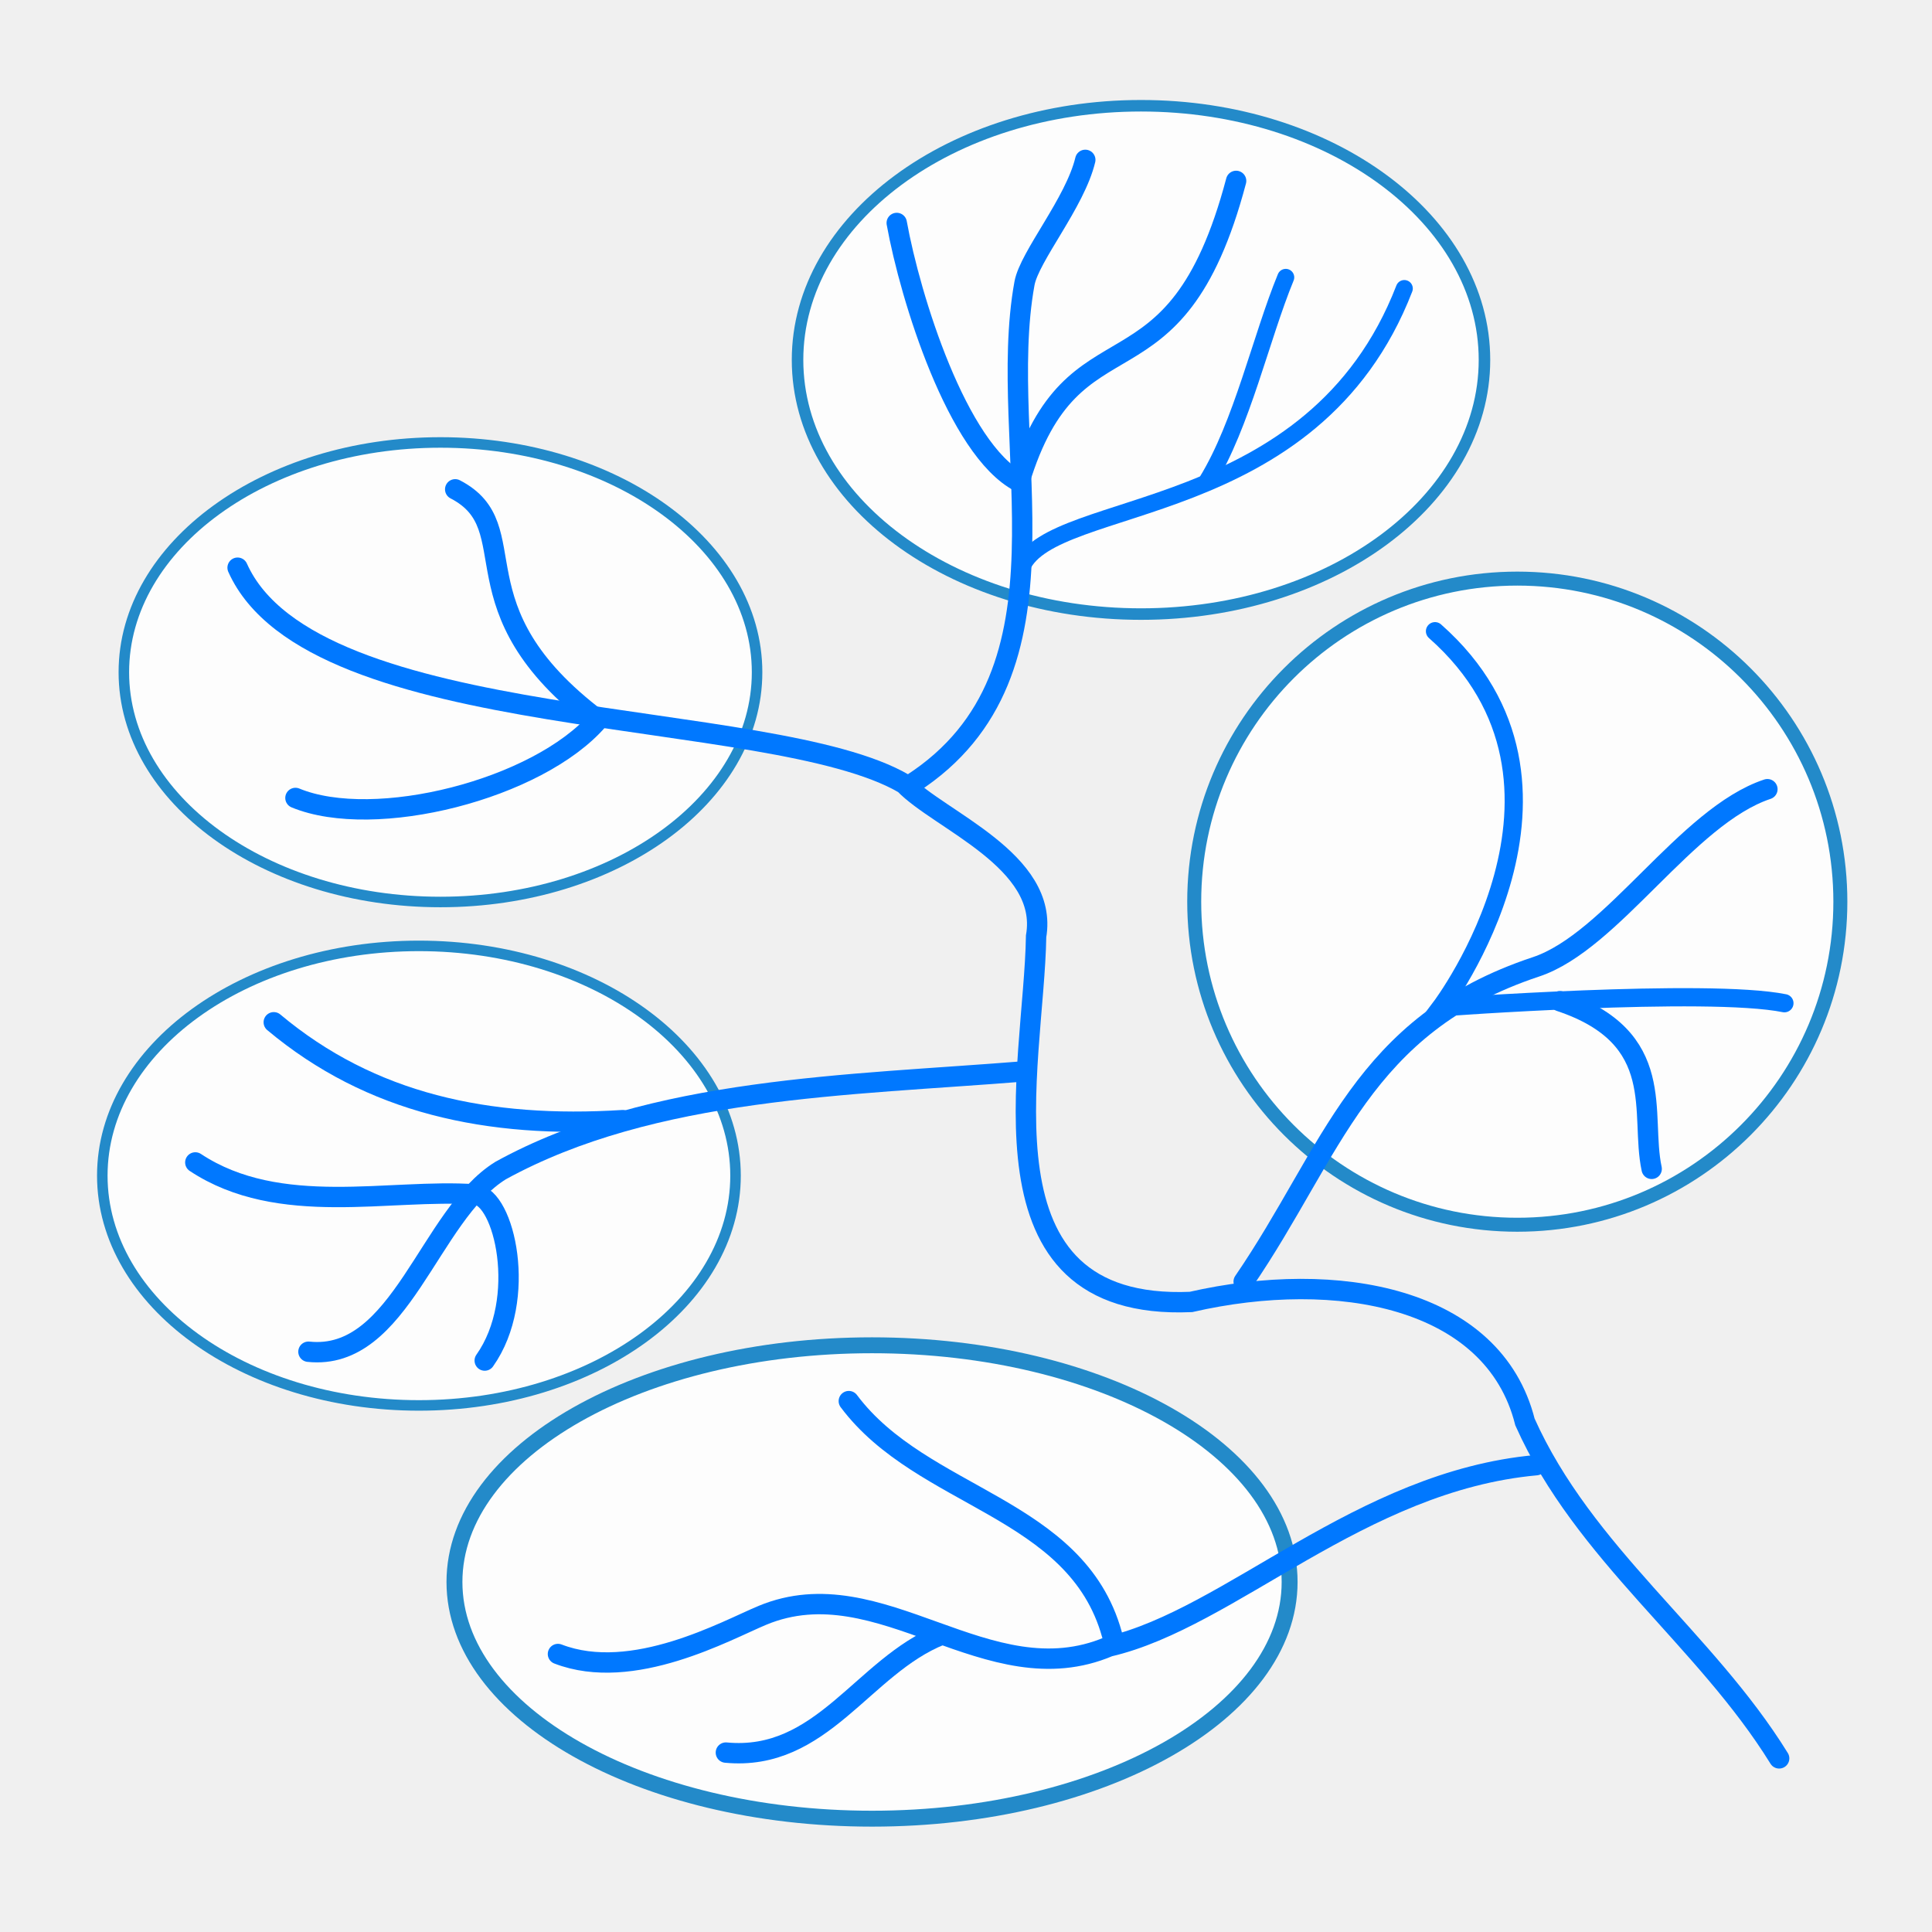
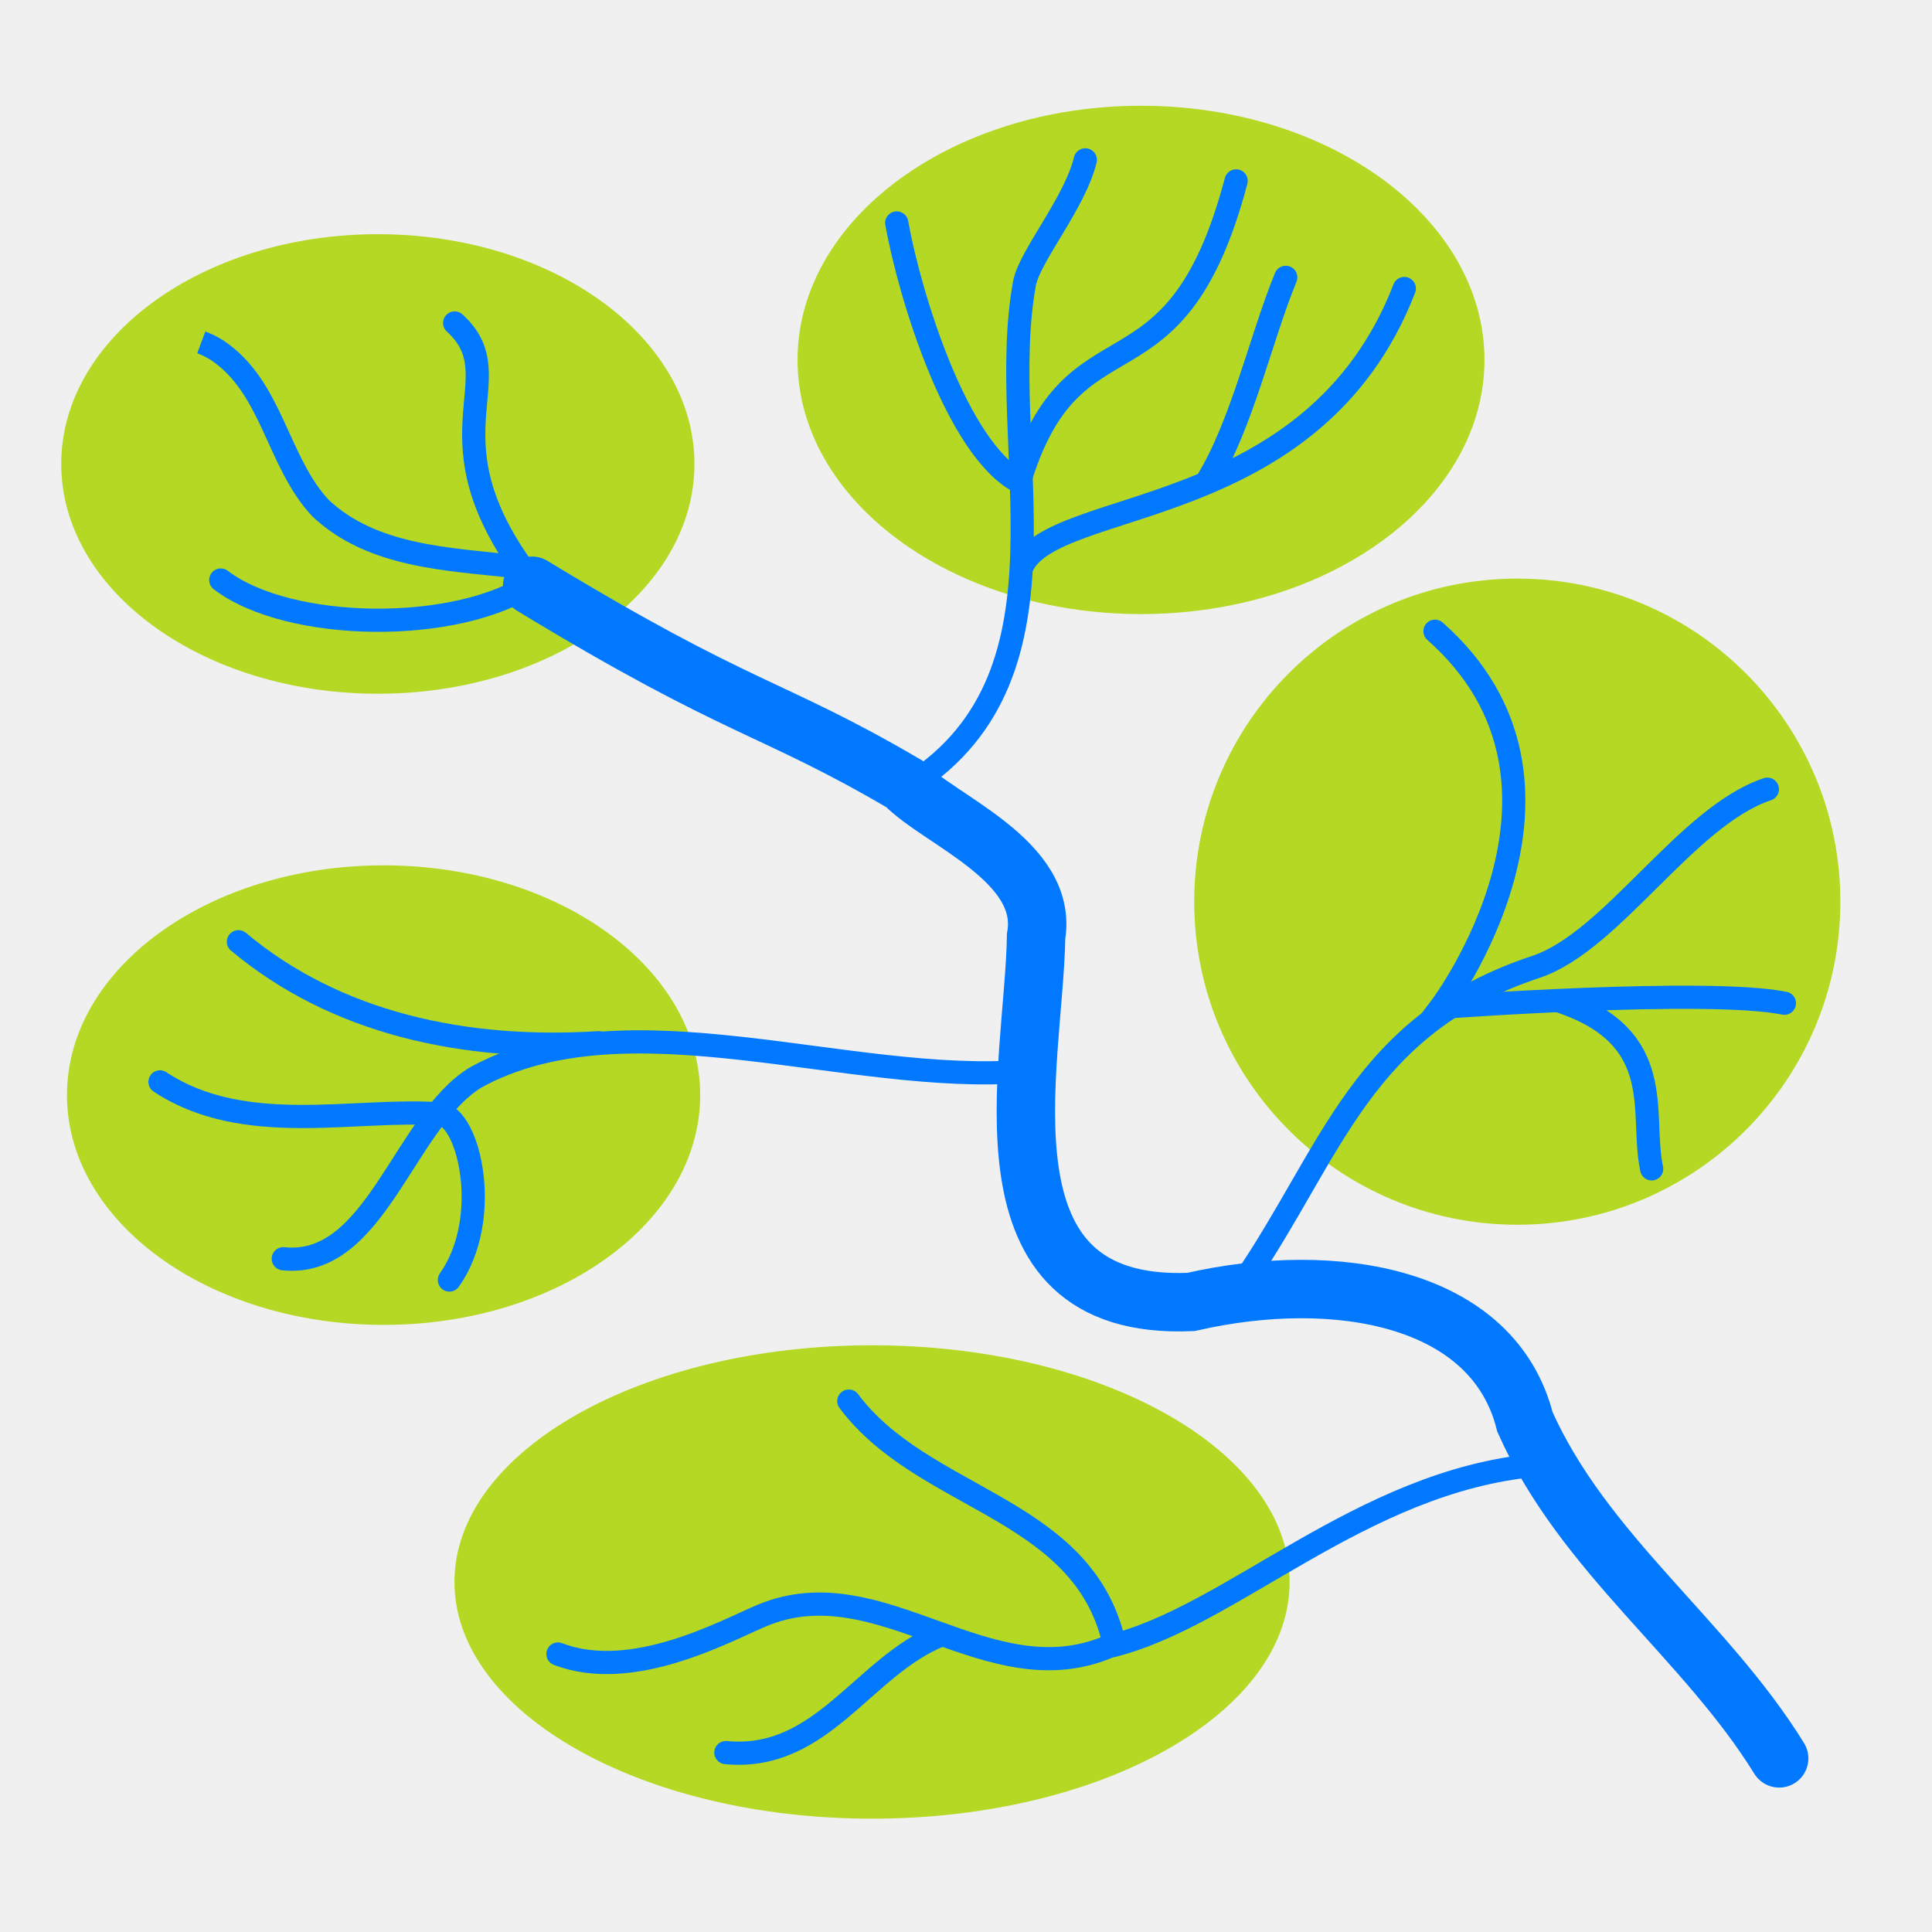
<svg xmlns="http://www.w3.org/2000/svg" width="250" height="250" viewBox="0 0 66.146 66.146" version="1.1" id="svg8">
  <defs id="defs2" />
  <g id="layer1">
    <g id="g1411" transform="matrix(0.8833085,0,0,0.8833085,4.851106,6.022133)">
      <g id="layer1-6" transform="matrix(0.2995367,0,0,0.2995367,-202.0081,-105.5762)">
-         <ellipse style="opacity:0.853;fill:#ffffff;stroke:#0079c2;stroke-width:1.361" id="ellipse1210" cx="710.275" cy="481.834" rx="40.97" ry="29.732" />
-         <ellipse style="opacity:0.853;fill:#ffffff;stroke:#0079c2;stroke-width:2.059" id="path1189" cx="768.908" cy="534.412" rx="54.035" ry="30.629" />
-         <ellipse style="opacity:0.853;fill:#ffffff;stroke:#0079c2;stroke-width:1.361" id="path1185" cx="713.063" cy="416.69" rx="40.97" ry="29.732" />
-         <circle style="opacity:0.853;fill:#ffffff;stroke:#0079c2;stroke-width:1.809" id="path1206" cx="852.404" cy="446.381" r="41.805" />
-         <ellipse style="opacity:0.853;fill:#ffffff;stroke:#0079c2;stroke-width:1.491" id="ellipse1208" cx="803.713" cy="376.277" rx="44.444" ry="32.889" />
-         <path style="fill:none;stroke:#0078ff;stroke-width:2.635px;stroke-linecap:round;stroke-linejoin:miter;stroke-opacity:1" d="m 886.29,557.237 c -9.579,-15.492 -25.283,-26.491 -32.894,-43.529 -4.066,-16.178 -24.313,-19.854 -43.228,-15.53 -28.62,1.215 -20.293,-30.438 -20.028,-47.321 1.69,-9.773 -12.55,-15.009 -17.06,-19.724 -17.317,-10.143 -76.571,-6.275 -86.268,-27.969" id="path3996" />
-         <path style="fill:none;stroke:#0078ff;stroke-width:2.635px;stroke-linecap:round;stroke-linejoin:miter;stroke-opacity:1" d="m 714.969,393.022 c 9.611,4.977 -0.704,15.376 18.494,29.839 -7.808,9.015 -28.933,14.328 -39.165,10.099" id="path4000" />
-         <path style="fill:none;stroke:#0078ff;stroke-width:2.635px;stroke-linecap:round;stroke-linejoin:miter;stroke-opacity:1" d="m 774.056,431.133 c 22.383,-14.43 10.73,-43.72 14.579,-64.758 0.64,-3.497 6.538,-10.435 7.868,-15.984" id="path4002" />
-         <path style="fill:none;stroke:#0078ff;stroke-width:2.635px;stroke-linecap:round;stroke-linejoin:miter;stroke-opacity:1" d="m 772.104,358.556 c 1.751,9.686 7.832,29.276 15.865,33.501 7.046,-23.286 20.115,-8.97 28.052,-38.945" id="path4004" />
-         <path style="fill:none;stroke:#0078ff;stroke-width:2.197px;stroke-linecap:round;stroke-linejoin:miter;stroke-opacity:1" d="m 788.305,403.045 c 4.013,-9.091 37.725,-5.607 49.48,-36.006" id="path4006" />
-         <path style="fill:none;stroke:#0078ff;stroke-width:2.197px;stroke-linecap:round;stroke-linejoin:miter;stroke-opacity:1" d="m 812.236,392.017 c 4.543,-7.382 7.004,-18.64 10.208,-26.423" id="path4008" />
-         <path style="fill:none;stroke:#0078ff;stroke-width:2.635px;stroke-linecap:round;stroke-linejoin:miter;stroke-opacity:1" d="m 816.998,495.546 c 11.536,-16.836 15.181,-33.219 37.823,-40.732 9.867,-3.274 19.474,-19.504 29.947,-22.988" id="path4010" />
-         <path style="fill:none;stroke:#0078ff;stroke-width:2.358px;stroke-linecap:round;stroke-linejoin:miter;stroke-opacity:1" d="m 841.756,411.384 c 22.492,19.862 0.741,48.669 0.741,48.669 0,0 34.493,-2.538 44.472,-0.533" id="path4012" />
-         <path style="fill:none;stroke:#0078ff;stroke-width:2.635px;stroke-linecap:round;stroke-linejoin:miter;stroke-opacity:1" d="m 857.911,459.259 c 14.103,4.698 10.347,14.572 11.882,21.695" id="path4014" />
-         <path style="fill:none;stroke:#0078ff;stroke-width:2.635px;stroke-linecap:round;stroke-linejoin:miter;stroke-opacity:1" d="m 854.846,519.299 c -22.765,2.057 -39.579,19.809 -55.275,23.462 -15.692,6.673 -29.499,-10.402 -44.837,-4.038 -4.655,1.931 -16.783,8.742 -26.468,5.009" id="path4016" />
-         <path style="fill:none;stroke:#0078ff;stroke-width:2.635px;stroke-linecap:round;stroke-linejoin:miter;stroke-opacity:1" d="m 799.949,541.193 c -4.612,-16.583 -24.549,-17.49 -34.046,-30.186" id="path4018" />
-         <path style="fill:none;stroke:#0078ff;stroke-width:2.635px;stroke-linecap:round;stroke-linejoin:miter;stroke-opacity:1" d="m 777.784,541.29 c -10.079,4.049 -15.342,16.381 -27.789,15.199" id="path4020" />
-         <path style="fill:none;stroke:#0078ff;stroke-width:2.635px;stroke-linecap:round;stroke-linejoin:miter;stroke-opacity:1" d="m 788.695,468.329 c -22.787,1.846 -48.16,2.023 -67.836,12.837 -9.296,5.729 -12.929,24.712 -24.879,23.452" id="path4022" />
-         <path style="fill:none;stroke:#0078ff;stroke-width:2.635px;stroke-linecap:round;stroke-linejoin:miter;stroke-opacity:1" d="m 681.341,480.123 c 10.885,7.207 25.22,3.344 36.192,4.139 3.781,0.274 6.9,13.516 1.257,21.498" id="path4024" />
-         <path style="fill:none;stroke:#0078ff;stroke-width:2.635px;stroke-linecap:round;stroke-linejoin:miter;stroke-opacity:1" d="m 736.668,474.65 c -17.481,1.1 -32.604,-2.131 -45.176,-12.664" id="path4026" />
+         <ellipse style="opacity:0.853;fill:#aad400;stroke:none;stroke-width:1.361" id="ellipse1210" cx="705.703" cy="471.412" rx="40.97" ry="29.732" />
+         <ellipse style="opacity:0.853;fill:#aad400;stroke:none;stroke-width:2.059" id="path1189" cx="768.908" cy="534.412" rx="54.035" ry="30.629" />
+         <ellipse style="opacity:0.853;fill:#aad400;stroke:none;stroke-width:1.361" id="path1185" cx="704.96" cy="389.741" rx="40.97" ry="29.732" />
+         <circle style="opacity:0.853;fill:#aad400;stroke:none;stroke-width:1.809" id="path1206" cx="852.404" cy="446.381" r="41.805" />
+         <ellipse style="opacity:0.853;fill:#aad400;stroke:none;stroke-width:3;stroke-miterlimit:4;stroke-dasharray:none" id="ellipse1208" cx="803.713" cy="376.277" rx="44.444" ry="32.889" />
+         <path style="fill:none;stroke:#0078ff;stroke-width:7.559;stroke-linecap:round;stroke-linejoin:miter;stroke-miterlimit:4;stroke-dasharray:none;stroke-opacity:1" d="m 886.29,557.237 c -9.579,-15.492 -25.283,-26.491 -32.894,-43.529 -4.066,-16.178 -24.313,-19.854 -43.228,-15.53 -28.62,1.215 -20.293,-30.438 -20.028,-47.321 1.69,-9.773 -12.55,-15.009 -17.06,-19.724 -17.317,-10.143 -21.18,-9.243 -48.152,-25.633" id="path3996" />
+         <path style="fill:none;stroke:#0078ff;stroke-width:3;stroke-linecap:round;stroke-linejoin:miter;stroke-opacity:1;stroke-miterlimit:4;stroke-dasharray:none" d="m 714.9,371.499 c 8.003,7.286 -4.643,14.675 10.179,33.597 -9.868,6.698 -31.648,6.387 -40.444,-0.336" id="path4000" />
+         <path style="fill:none;stroke:#0078ff;stroke-width:3;stroke-linecap:round;stroke-linejoin:miter;stroke-opacity:1;stroke-miterlimit:4;stroke-dasharray:none" d="m 774.056,431.133 c 22.383,-14.43 10.73,-43.72 14.579,-64.758 0.64,-3.497 6.538,-10.435 7.868,-15.984" id="path4002" />
+         <path style="fill:none;stroke:#0078ff;stroke-width:3;stroke-linecap:round;stroke-linejoin:miter;stroke-opacity:1;stroke-miterlimit:4;stroke-dasharray:none" d="m 772.104,358.556 c 1.751,9.686 7.832,29.276 15.865,33.501 7.046,-23.286 20.115,-8.97 28.052,-38.945" id="path4004" />
+         <path style="fill:none;stroke:#0078ff;stroke-width:3;stroke-linecap:round;stroke-linejoin:miter;stroke-opacity:1;stroke-miterlimit:4;stroke-dasharray:none" d="m 788.305,403.045 c 4.013,-9.091 37.725,-5.607 49.48,-36.006" id="path4006" />
+         <path style="fill:none;stroke:#0078ff;stroke-width:3;stroke-linecap:round;stroke-linejoin:miter;stroke-opacity:1;stroke-miterlimit:4;stroke-dasharray:none" d="m 812.236,392.017 c 4.543,-7.382 7.004,-18.64 10.208,-26.423" id="path4008" />
+         <path style="fill:none;stroke:#0078ff;stroke-width:3;stroke-linecap:round;stroke-linejoin:miter;stroke-opacity:1;stroke-miterlimit:4;stroke-dasharray:none" d="m 816.998,495.546 c 11.536,-16.836 15.181,-33.219 37.823,-40.732 9.867,-3.274 19.474,-19.504 29.947,-22.988" id="path4010" />
+         <path style="fill:none;stroke:#0078ff;stroke-width:3;stroke-linecap:round;stroke-linejoin:miter;stroke-opacity:1;stroke-miterlimit:4;stroke-dasharray:none" d="m 841.756,411.384 c 22.492,19.862 0.741,48.669 0.741,48.669 0,0 34.493,-2.538 44.472,-0.533" id="path4012" />
+         <path style="fill:none;stroke:#0078ff;stroke-width:3;stroke-linecap:round;stroke-linejoin:miter;stroke-opacity:1;stroke-miterlimit:4;stroke-dasharray:none" d="m 857.911,459.259 c 14.103,4.698 10.347,14.572 11.882,21.695" id="path4014" />
+         <path style="fill:none;stroke:#0078ff;stroke-width:3;stroke-linecap:round;stroke-linejoin:miter;stroke-opacity:1;stroke-miterlimit:4;stroke-dasharray:none" d="m 854.846,519.299 c -22.765,2.057 -39.579,19.809 -55.275,23.462 -15.692,6.673 -29.499,-10.402 -44.837,-4.038 -4.655,1.931 -16.783,8.742 -26.468,5.009" id="path4016" />
+         <path style="fill:none;stroke:#0078ff;stroke-width:3;stroke-linecap:round;stroke-linejoin:miter;stroke-opacity:1;stroke-miterlimit:4;stroke-dasharray:none" d="m 799.949,541.193 c -4.612,-16.583 -24.549,-17.49 -34.046,-30.186" id="path4018" />
+         <path style="fill:none;stroke:#0078ff;stroke-width:3;stroke-linecap:round;stroke-linejoin:miter;stroke-opacity:1;stroke-miterlimit:4;stroke-dasharray:none" d="m 777.784,541.29 c -10.079,4.049 -15.342,16.381 -27.789,15.199" id="path4020" />
+         <path style="fill:none;stroke:#0078ff;stroke-width:3;stroke-linecap:round;stroke-linejoin:miter;stroke-opacity:1;stroke-miterlimit:4;stroke-dasharray:none" d="m 788.695,468.329 c -22.787,1.846 -51.417,-10.01 -71.093,0.804 -9.296,5.729 -12.929,24.712 -24.879,23.452" id="path4022" />
+         <path style="fill:none;stroke:#0078ff;stroke-width:3;stroke-linecap:round;stroke-linejoin:miter;stroke-opacity:1;stroke-miterlimit:4;stroke-dasharray:none" d="m 676.769,469.702 c 10.885,7.207 25.22,3.344 36.192,4.139 3.781,0.274 6.9,13.516 1.257,21.498" id="path4024" />
+         <path style="fill:none;stroke:#0078ff;stroke-width:3;stroke-linecap:round;stroke-linejoin:miter;stroke-opacity:1;stroke-miterlimit:4;stroke-dasharray:none" d="m 733.572,464.632 c -17.481,1.1 -34.08,-2.535 -46.651,-13.068" id="path4026" />
+         <path id="path1226" style="fill:none;stroke:#0078ff;stroke-width:3;stroke-linecap:butt;stroke-linejoin:miter;stroke-opacity:1;stroke-miterlimit:4;stroke-dasharray:none" d="m 722.678,403.008 c -8.641,-0.967 -18.418,-1.24 -25.129,-7.543 -5.641,-6.027 -6.226,-15.695 -13.415,-20.456 -0.638,-0.401 -1.316,-0.738 -2.021,-1.001" />
      </g>
    </g>
    <g id="g1053" style="fill:#0079c2;fill-opacity:1" transform="matrix(0.05648504,0,0,0.05648504,149.8015,96.80466)" />
    <g id="g1055" style="fill:#0079c2;fill-opacity:1" transform="matrix(0.05648504,0,0,0.05648504,149.8015,96.80466)" />
    <g id="g1057" style="fill:#0079c2;fill-opacity:1" transform="matrix(0.05648504,0,0,0.05648504,149.8015,96.80466)" />
    <g id="g1059" style="fill:#0079c2;fill-opacity:1" transform="matrix(0.05648504,0,0,0.05648504,149.8015,96.80466)" />
    <g id="g1061" style="fill:#0079c2;fill-opacity:1" transform="matrix(0.05648504,0,0,0.05648504,149.8015,96.80466)" />
    <g id="g1063" style="fill:#0079c2;fill-opacity:1" transform="matrix(0.05648504,0,0,0.05648504,149.8015,96.80466)" />
    <g id="g1065" style="fill:#0079c2;fill-opacity:1" transform="matrix(0.05648504,0,0,0.05648504,149.8015,96.80466)" />
    <g id="g1067" style="fill:#0079c2;fill-opacity:1" transform="matrix(0.05648504,0,0,0.05648504,149.8015,96.80466)" />
    <g id="g1069" style="fill:#0079c2;fill-opacity:1" transform="matrix(0.05648504,0,0,0.05648504,149.8015,96.80466)" />
    <g id="g1071" style="fill:#0079c2;fill-opacity:1" transform="matrix(0.05648504,0,0,0.05648504,149.8015,96.80466)" />
    <g id="g1073" style="fill:#0079c2;fill-opacity:1" transform="matrix(0.05648504,0,0,0.05648504,149.8015,96.80466)" />
    <g id="g1075" style="fill:#0079c2;fill-opacity:1" transform="matrix(0.05648504,0,0,0.05648504,149.8015,96.80466)" />
    <g id="g1077" style="fill:#0079c2;fill-opacity:1" transform="matrix(0.05648504,0,0,0.05648504,149.8015,96.80466)" />
    <g id="g1079" style="fill:#0079c2;fill-opacity:1" transform="matrix(0.05648504,0,0,0.05648504,149.8015,96.80466)" />
    <g id="g1081" style="fill:#0079c2;fill-opacity:1" transform="matrix(0.05648504,0,0,0.05648504,149.8015,96.80466)" />
  </g>
</svg>
